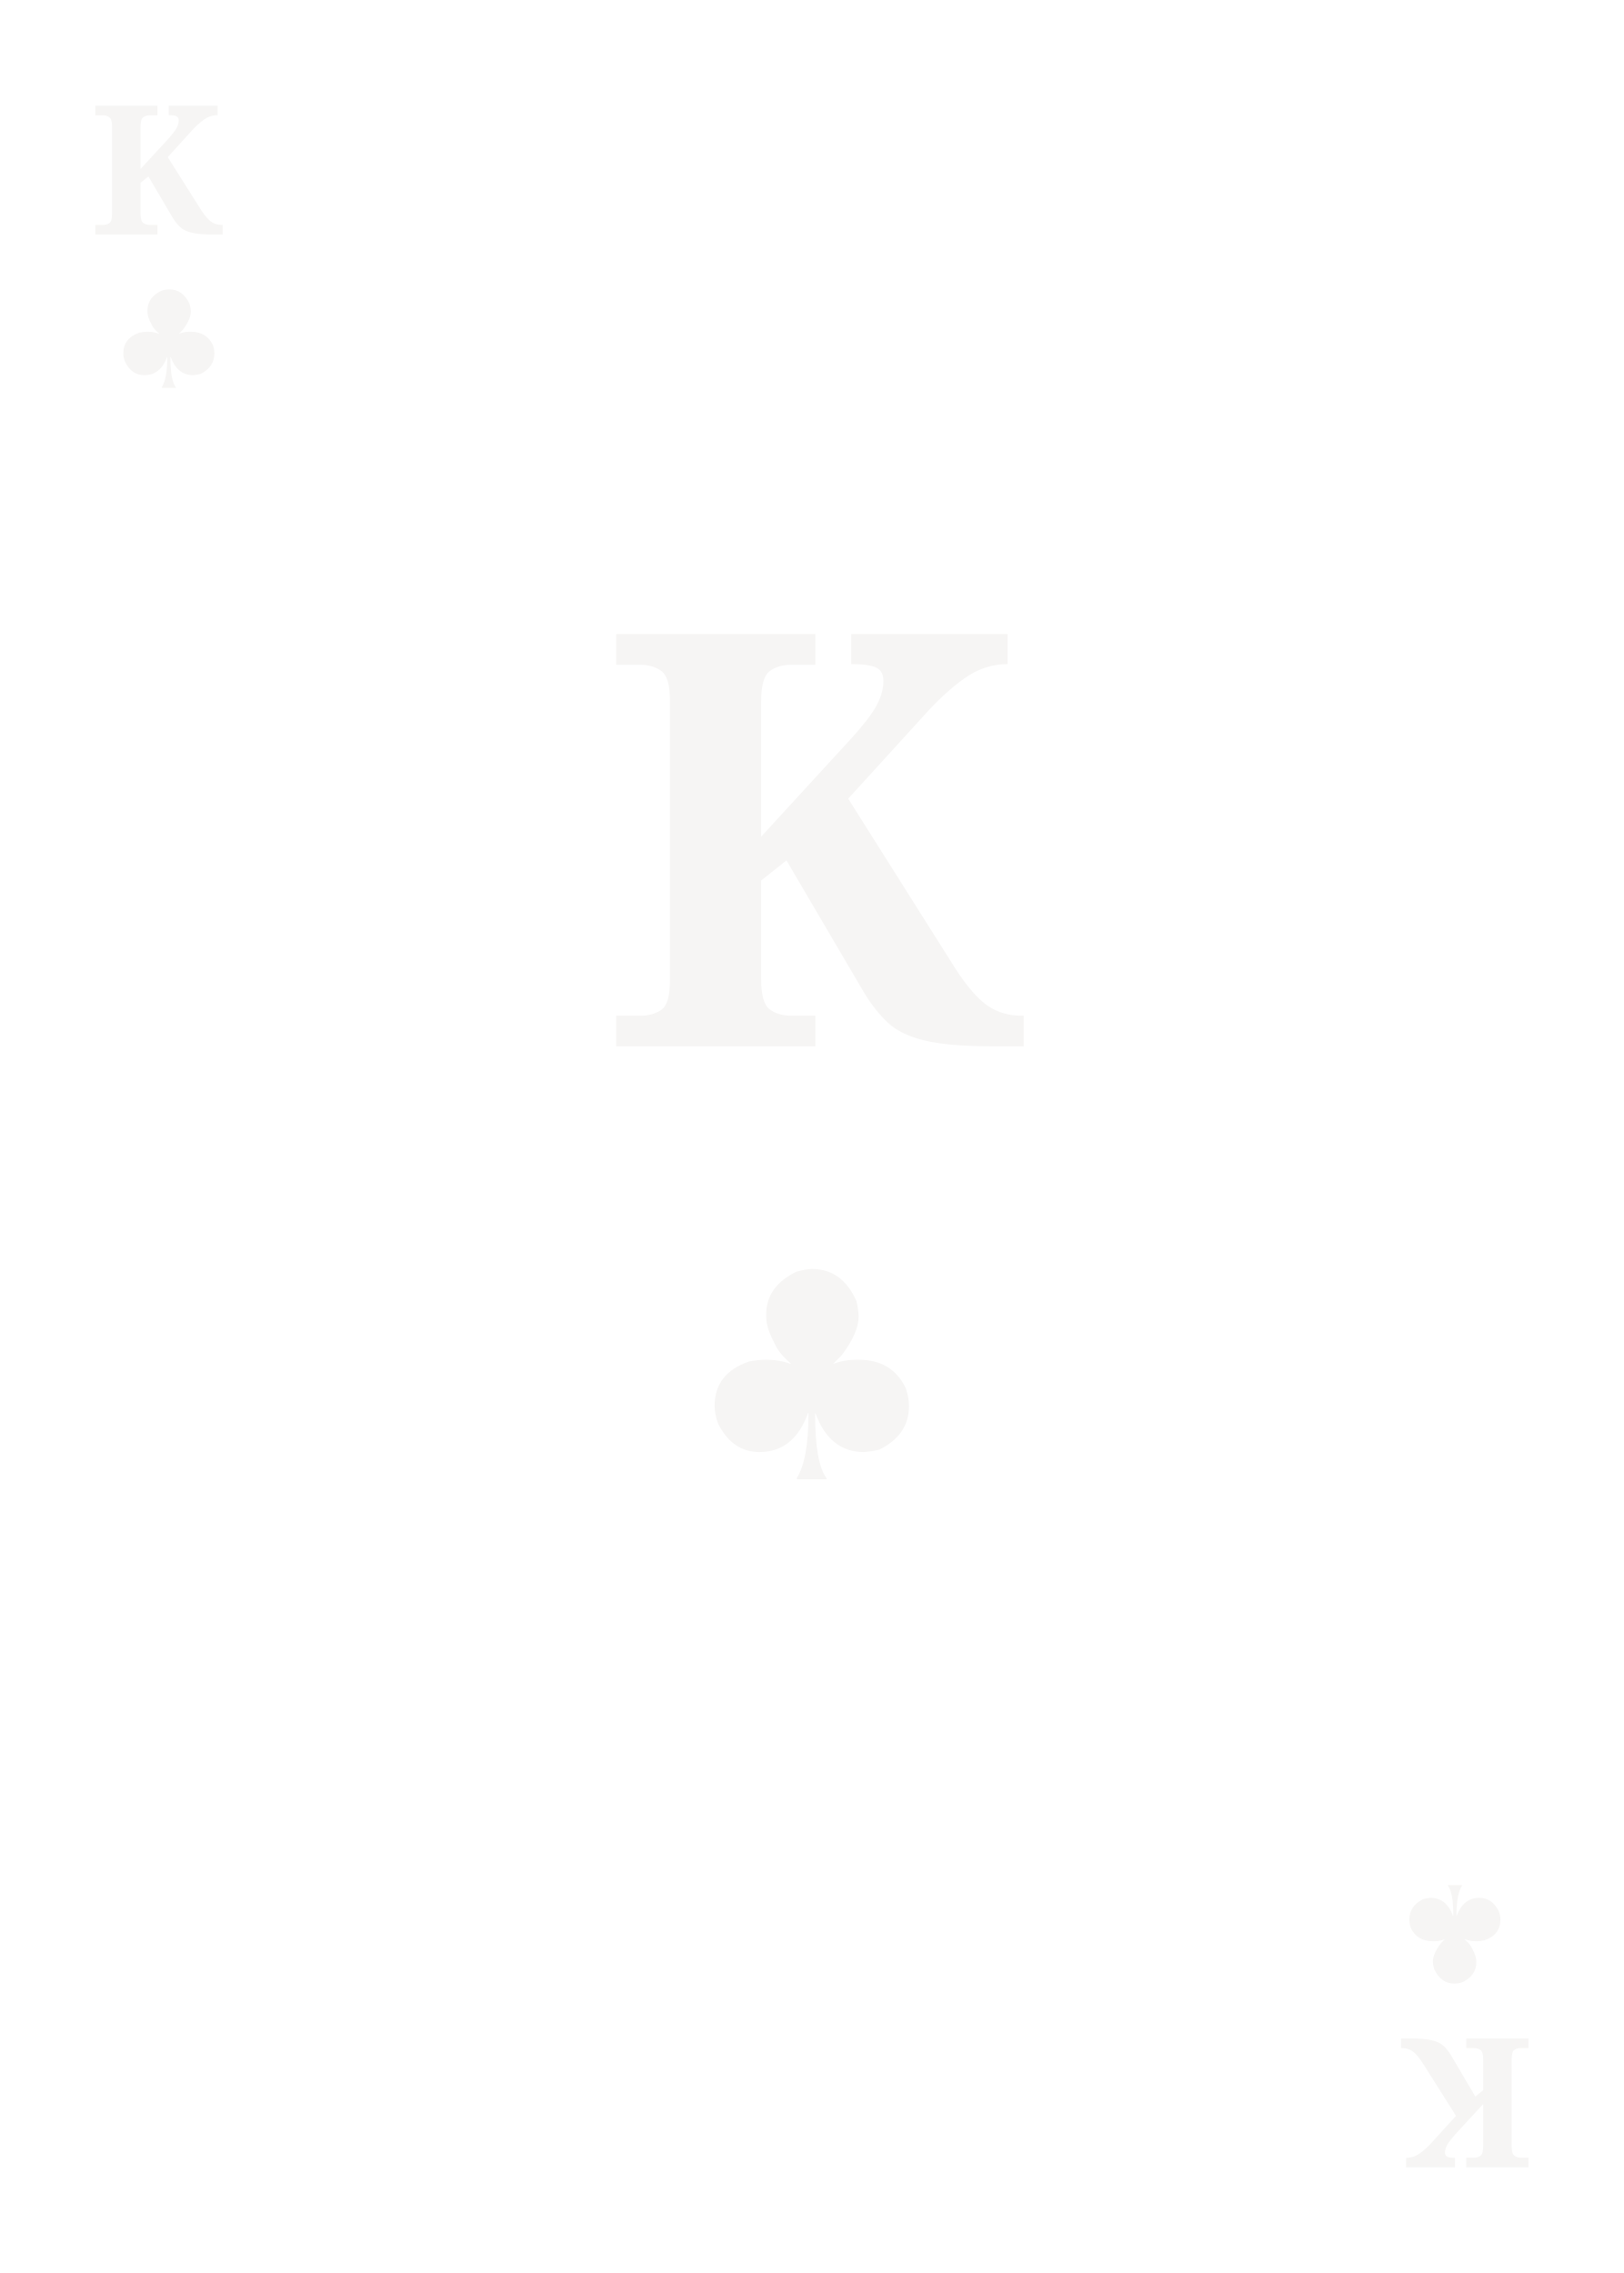
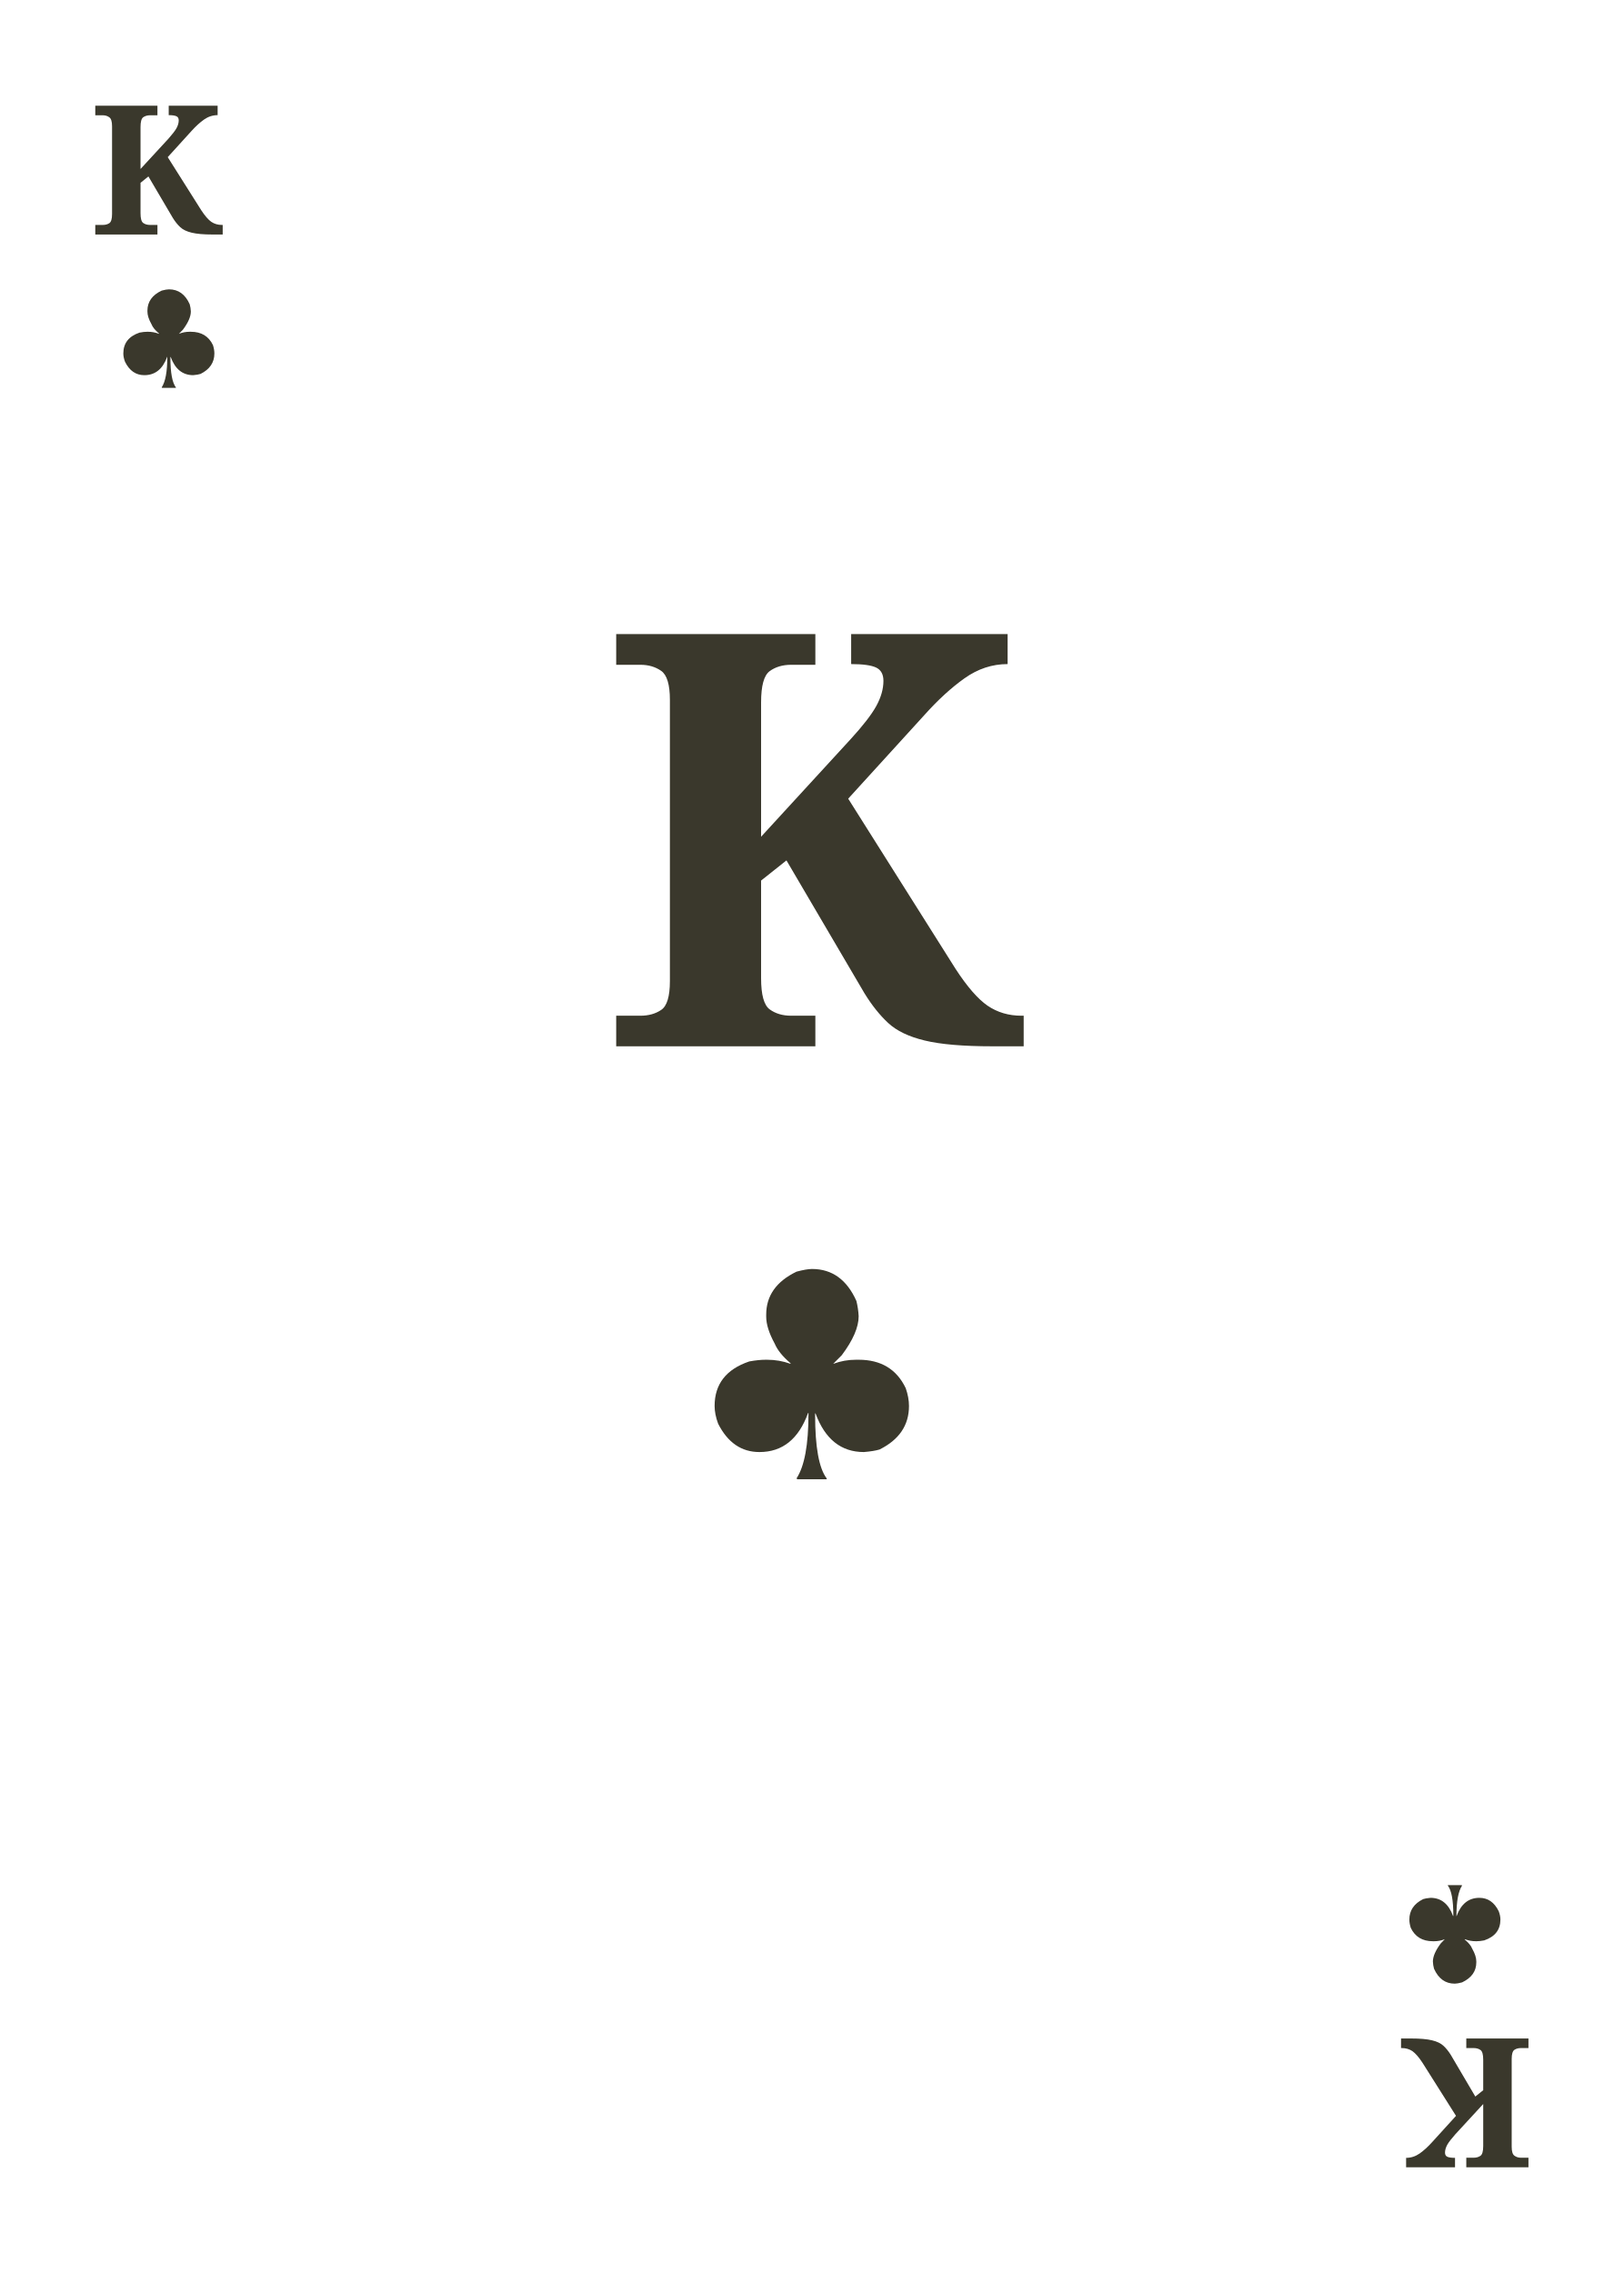
<svg xmlns="http://www.w3.org/2000/svg" viewBox="0 0 180 252" width="180" height="252">
-   <text x="10" y="26" font-family="Georgia, serif" font-size="20" font-weight="bold" fill="#f6f5f4">K</text>
-   <text x="12" y="43" font-family="Georgia, serif" font-size="15" fill="#f6f5f4">♣</text>
+   <style>@media (prefers-color-scheme: dark){text{fill:hsl(49 14% 80%)}}</style>
+   <text x="10" y="26" font-family="Georgia, serif" font-size="20" font-weight="bold" fill="hsl(49 14% 20%)">K</text>
+   <text x="12" y="43" font-family="Georgia, serif" font-size="15" fill="hsl(49 14% 20%)">♣</text>
  <g transform="rotate(180, 90.0, 126.0)">
-     <text x="10" y="26" font-family="Georgia, serif" font-size="20" font-weight="bold" fill="#f6f5f4">K</text>
-     <text x="12" y="43" font-family="Georgia, serif" font-size="15" fill="#f6f5f4">♣</text>
+     <text x="10" y="26" font-family="Georgia, serif" font-size="20" font-weight="bold" fill="hsl(49 14% 20%)">K</text>
+     <text x="12" y="43" font-family="Georgia, serif" font-size="15" fill="hsl(49 14% 20%)">♣</text>
  </g>
-   <text x="90" y="116" font-family="Georgia, serif" font-size="64" font-weight="bold" fill="#f6f5f4" text-anchor="middle">K</text>
-   <text x="90" y="164" font-family="Georgia, serif" font-size="32" fill="#f6f5f4" text-anchor="middle">♣</text>
+   <text x="90" y="116" font-family="Georgia, serif" font-size="64" font-weight="bold" fill="hsl(49 14% 20%)" text-anchor="middle">K</text>
+   <text x="90" y="164" font-family="Georgia, serif" font-size="32" fill="hsl(49 14% 20%)" text-anchor="middle">♣</text>
</svg>
